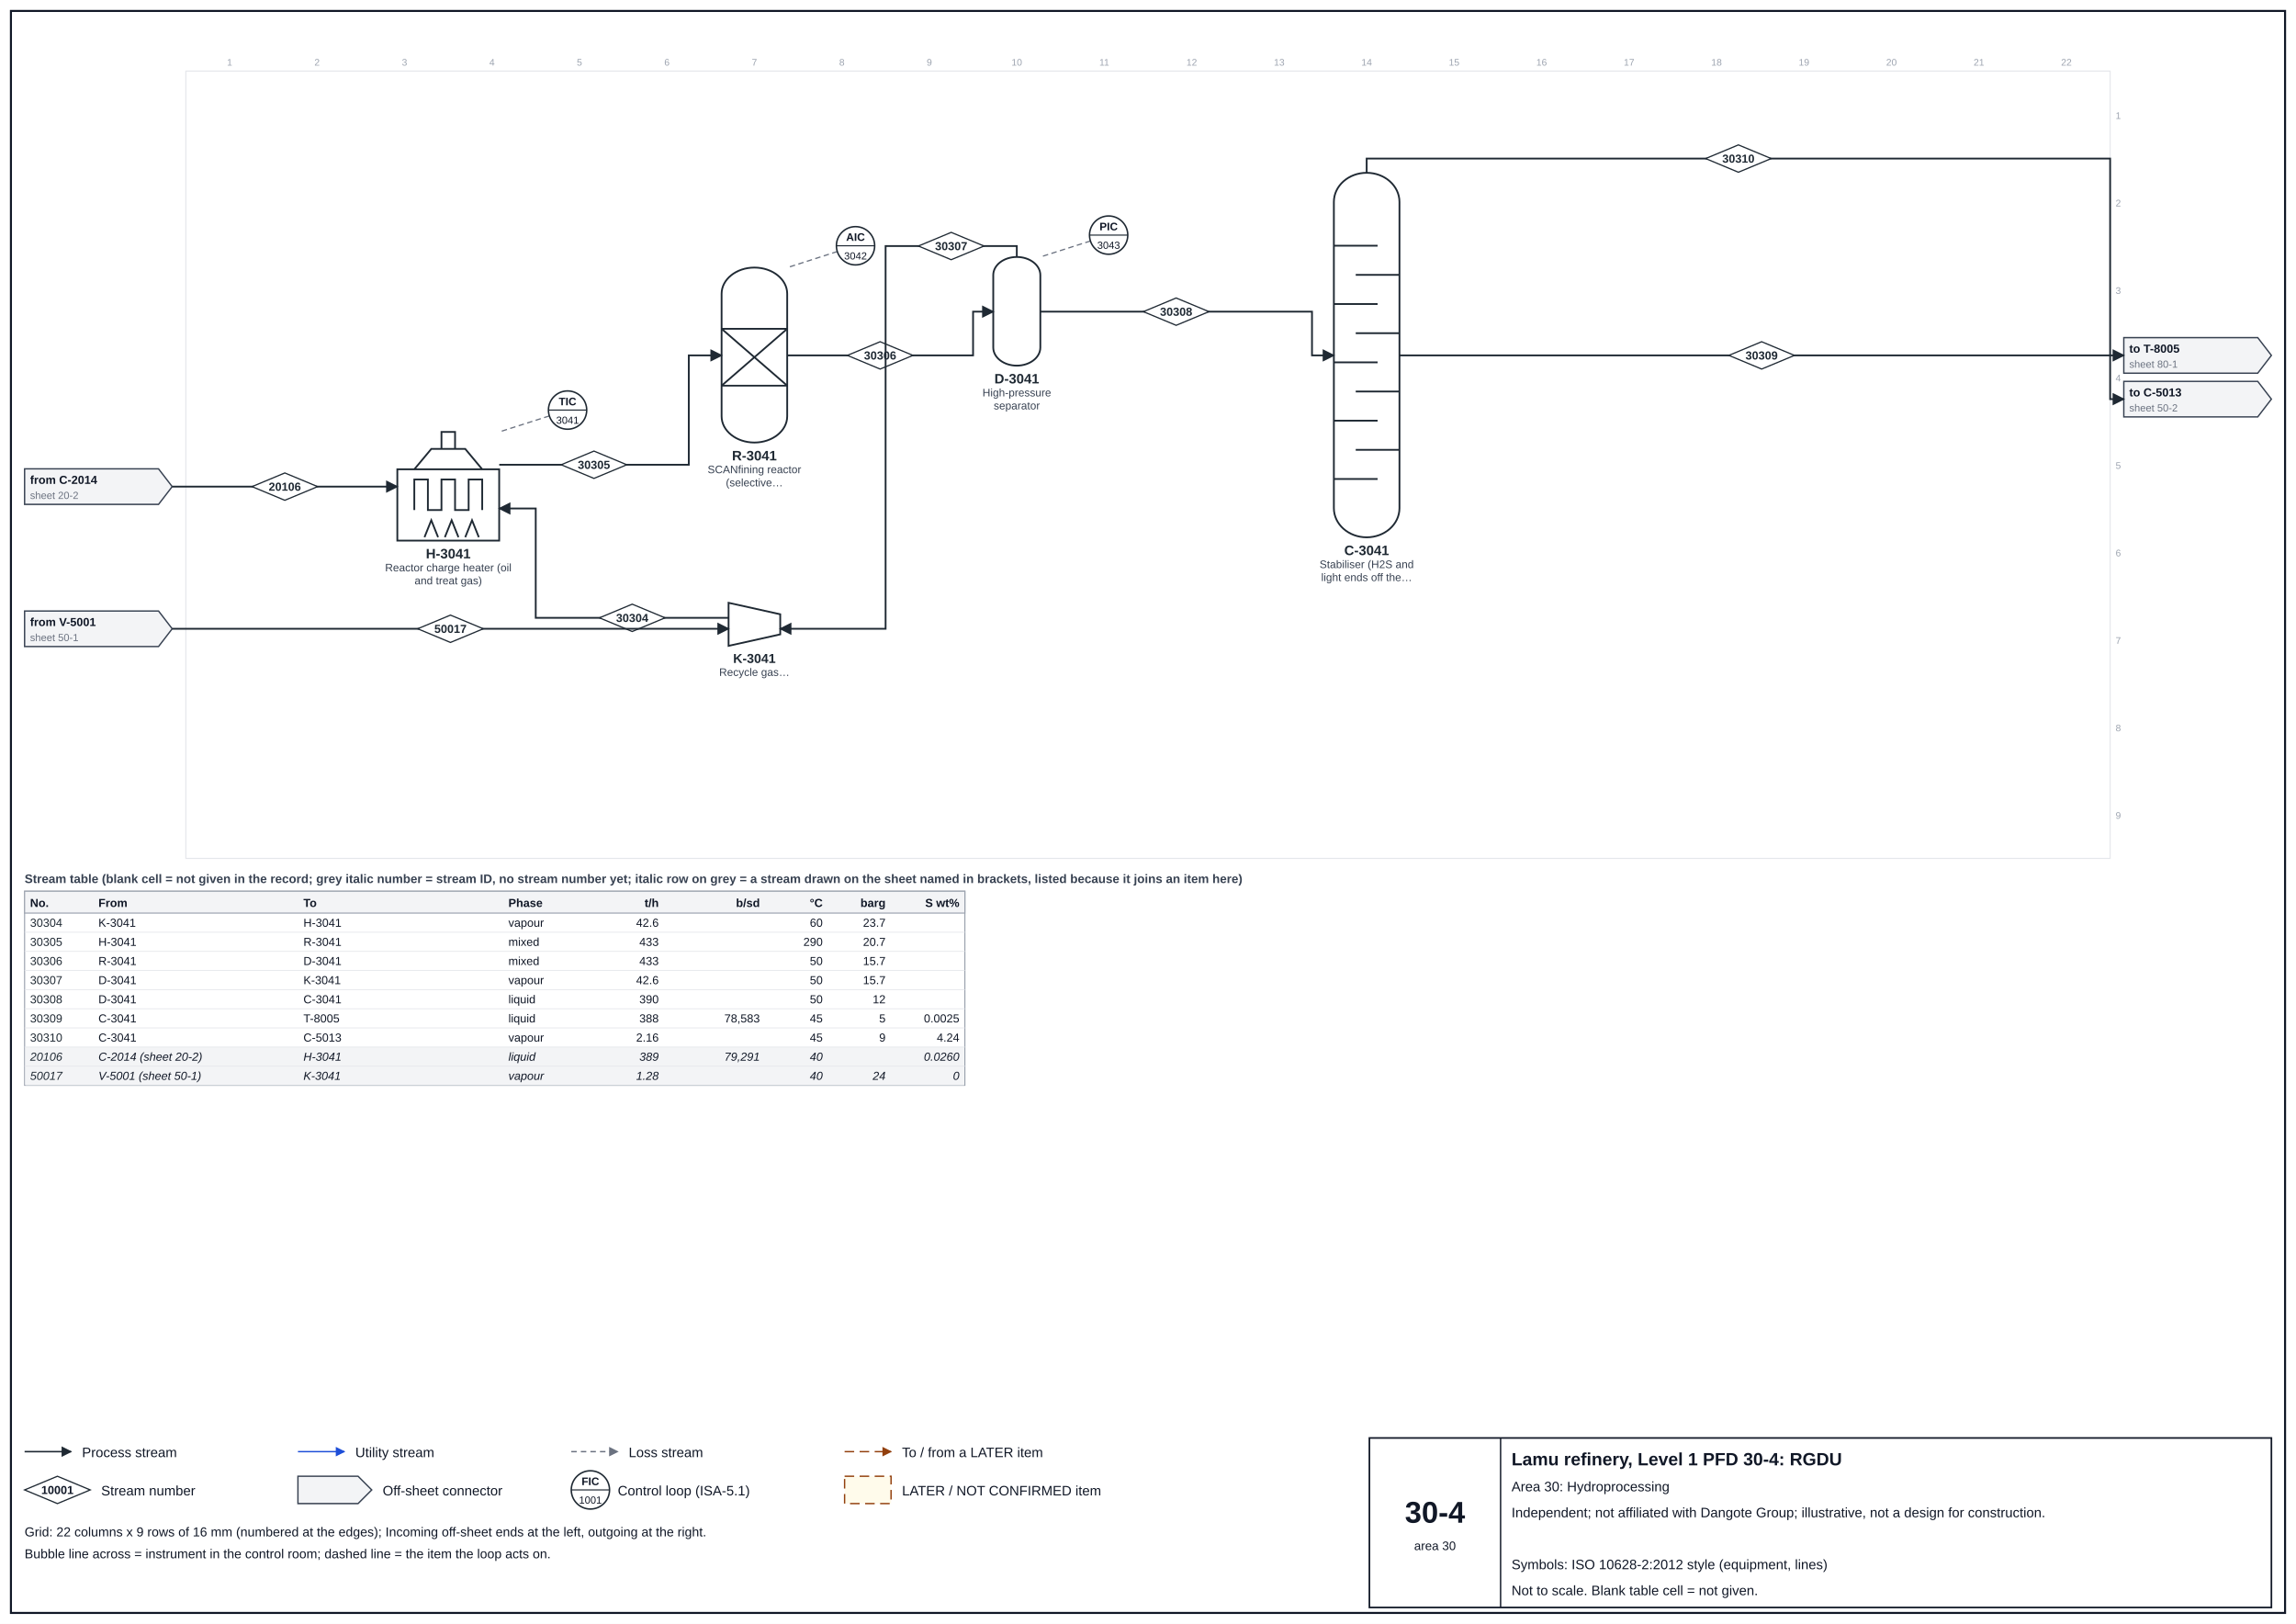
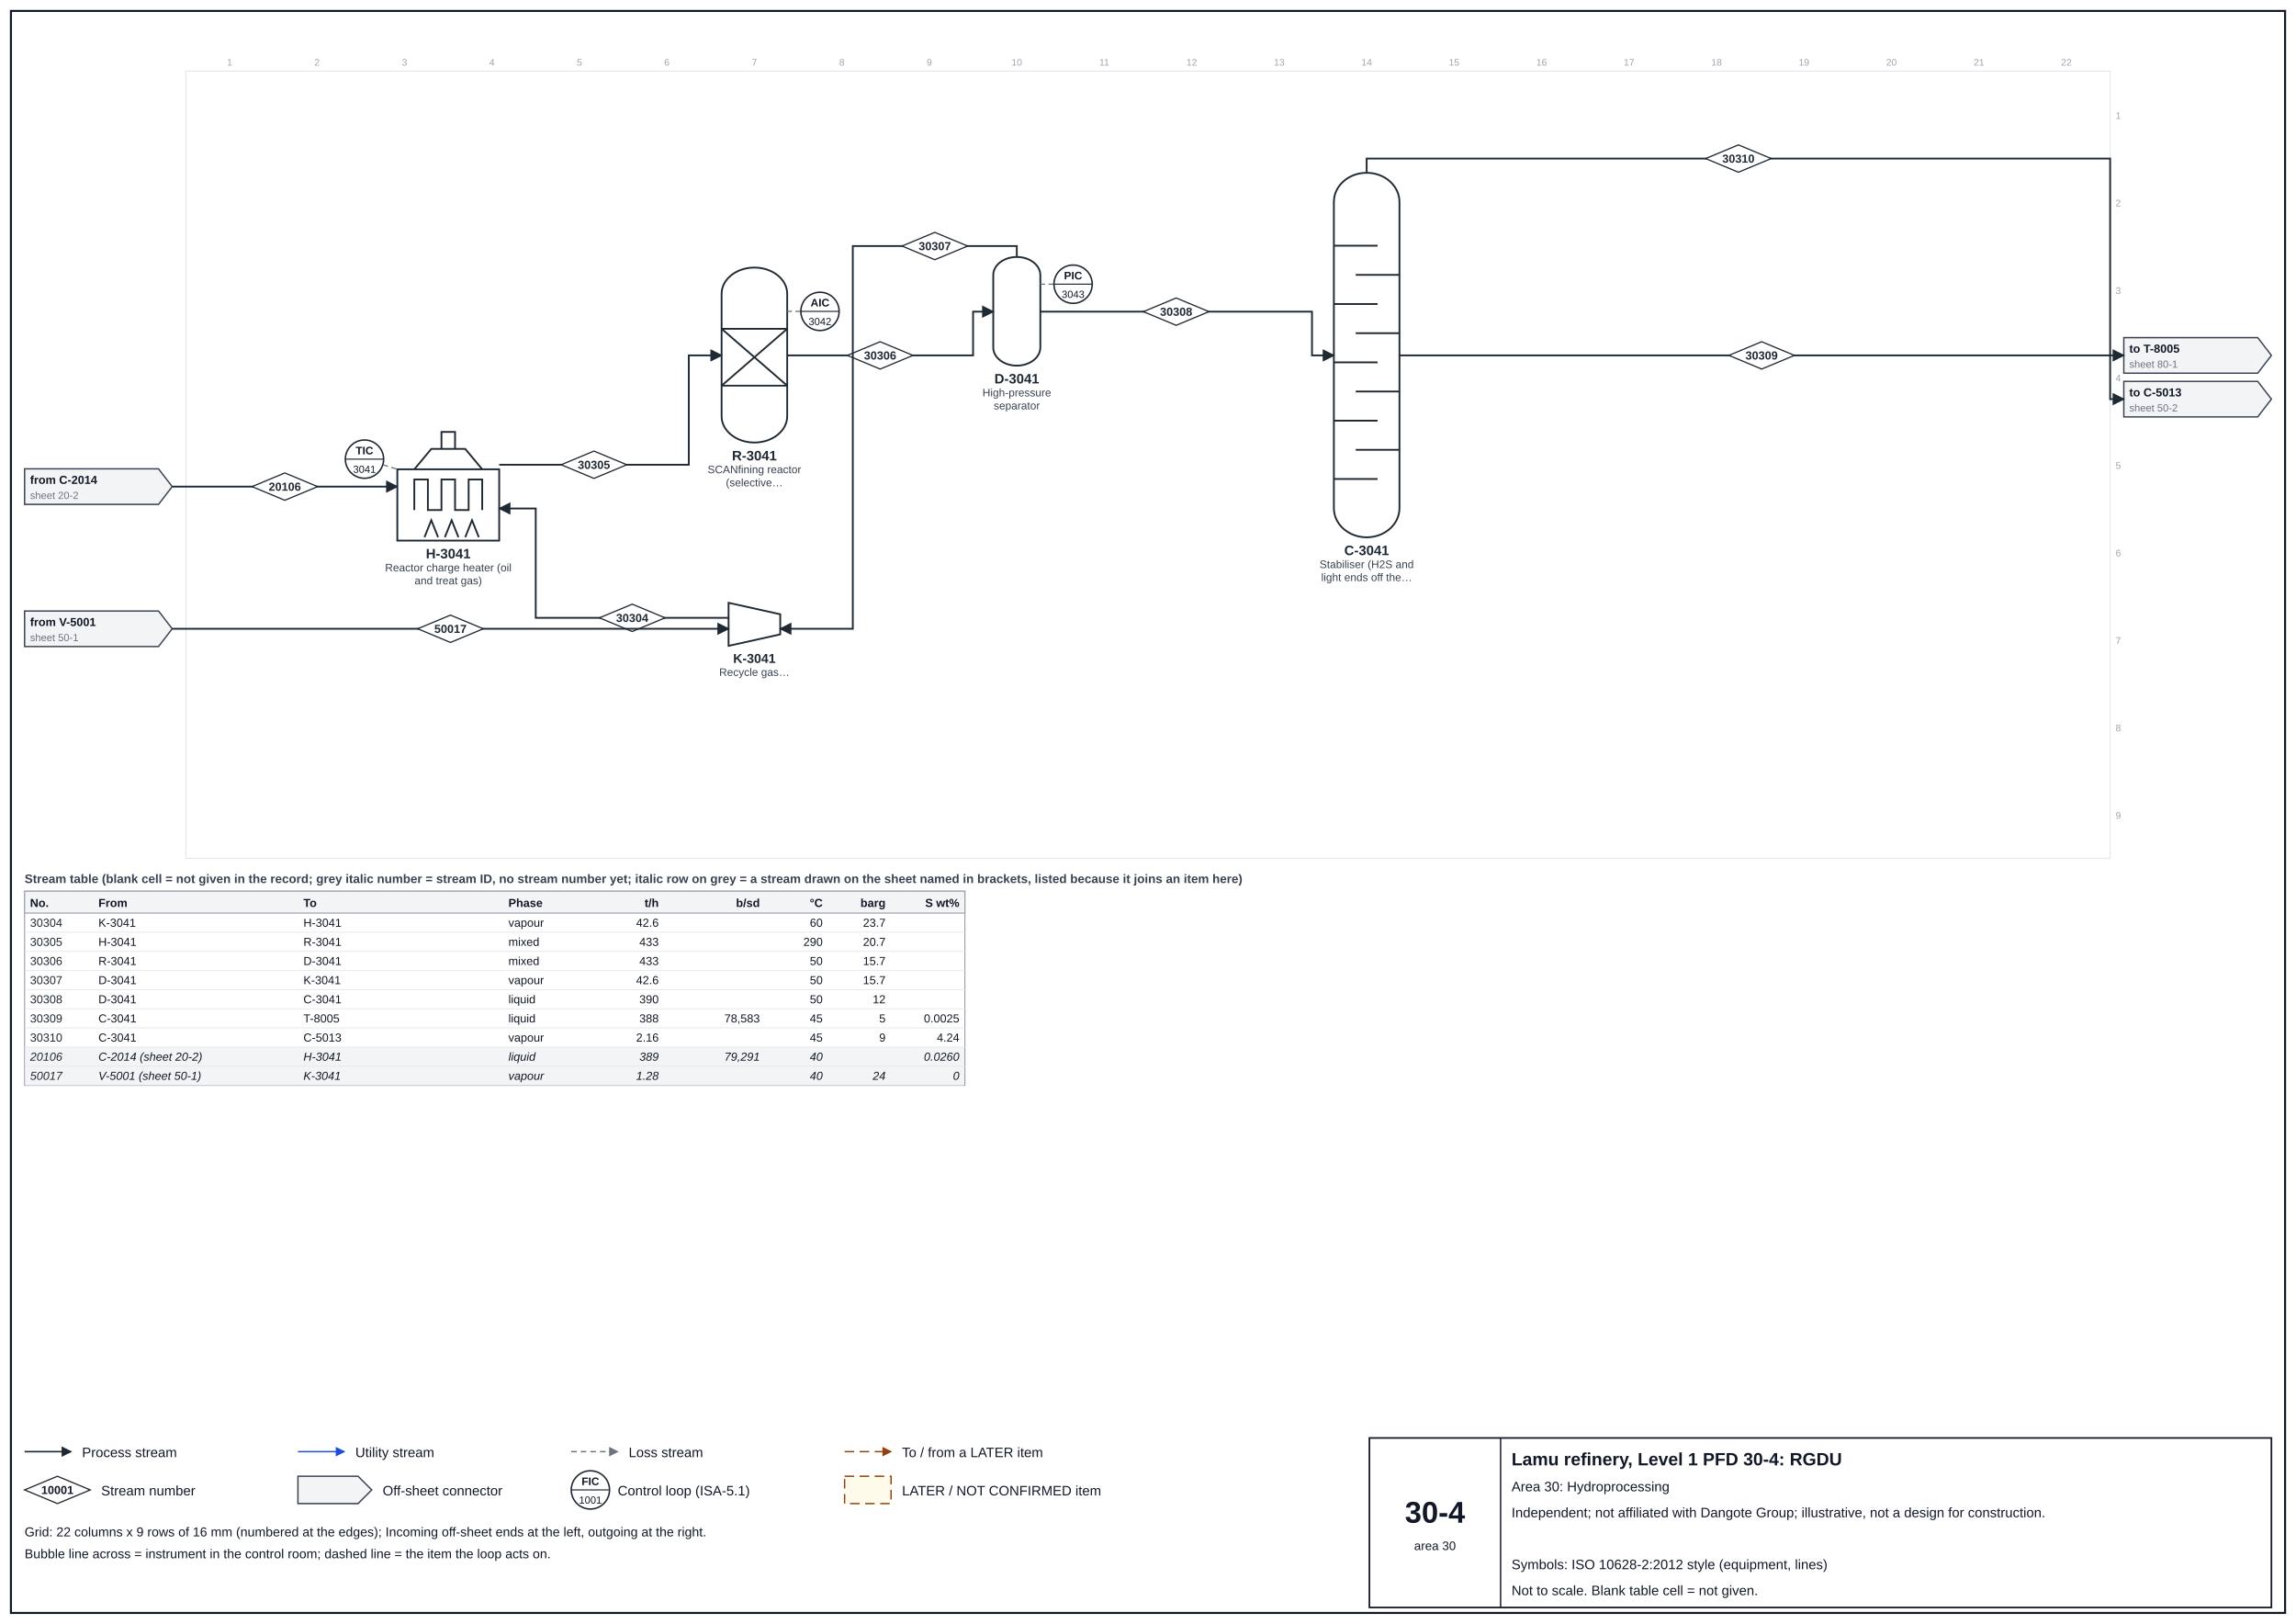
<svg xmlns="http://www.w3.org/2000/svg" width="420mm" height="297mm" viewBox="0 0 1680 1188" font-family="Arial, Helvetica, sans-serif">
  <defs>
    <marker id="arrow-stream_process" viewBox="0 0 10 10" refX="9" refY="5" markerWidth="7" markerHeight="7" orient="auto-start-reverse">
      <path d="M0,0 L10,5 L0,10 z" fill="#1f2933" />
    </marker>
    <marker id="arrow-stream_utility" viewBox="0 0 10 10" refX="9" refY="5" markerWidth="7" markerHeight="7" orient="auto-start-reverse">
      <path d="M0,0 L10,5 L0,10 z" fill="#1d4ed8" />
    </marker>
    <marker id="arrow-stream_loss" viewBox="0 0 10 10" refX="9" refY="5" markerWidth="7" markerHeight="7" orient="auto-start-reverse">
      <path d="M0,0 L10,5 L0,10 z" fill="#6b7280" />
    </marker>
    <marker id="arrow-stream_later" viewBox="0 0 10 10" refX="9" refY="5" markerWidth="7" markerHeight="7" orient="auto-start-reverse">
      <path d="M0,0 L10,5 L0,10 z" fill="#92400e" />
    </marker>
  </defs>
  <rect x="0" y="0" width="1680" height="1188" fill="#ffffff" />
  <rect x="8" y="8" width="1664" height="1172" fill="none" stroke="#111827" stroke-width="1.5" />
  <rect x="136" y="52" width="1408" height="576" fill="none" stroke="#e5e7eb" stroke-width="0.8" />
  <text x="168.0" y="48.0" font-size="7" text-anchor="middle" font-weight="normal" fill="#9ca3af">1</text>
  <text x="232.0" y="48.0" font-size="7" text-anchor="middle" font-weight="normal" fill="#9ca3af">2</text>
  <text x="296.0" y="48.0" font-size="7" text-anchor="middle" font-weight="normal" fill="#9ca3af">3</text>
  <text x="360.0" y="48.0" font-size="7" text-anchor="middle" font-weight="normal" fill="#9ca3af">4</text>
  <text x="424.0" y="48.0" font-size="7" text-anchor="middle" font-weight="normal" fill="#9ca3af">5</text>
  <text x="488.0" y="48.0" font-size="7" text-anchor="middle" font-weight="normal" fill="#9ca3af">6</text>
  <text x="552.0" y="48.0" font-size="7" text-anchor="middle" font-weight="normal" fill="#9ca3af">7</text>
  <text x="616.0" y="48.0" font-size="7" text-anchor="middle" font-weight="normal" fill="#9ca3af">8</text>
  <text x="680.0" y="48.0" font-size="7" text-anchor="middle" font-weight="normal" fill="#9ca3af">9</text>
  <text x="744.0" y="48.0" font-size="7" text-anchor="middle" font-weight="normal" fill="#9ca3af">10</text>
  <text x="808.0" y="48.0" font-size="7" text-anchor="middle" font-weight="normal" fill="#9ca3af">11</text>
  <text x="872.0" y="48.0" font-size="7" text-anchor="middle" font-weight="normal" fill="#9ca3af">12</text>
  <text x="936.0" y="48.0" font-size="7" text-anchor="middle" font-weight="normal" fill="#9ca3af">13</text>
  <text x="1000.0" y="48.0" font-size="7" text-anchor="middle" font-weight="normal" fill="#9ca3af">14</text>
  <text x="1064.0" y="48.0" font-size="7" text-anchor="middle" font-weight="normal" fill="#9ca3af">15</text>
  <text x="1128.0" y="48.0" font-size="7" text-anchor="middle" font-weight="normal" fill="#9ca3af">16</text>
  <text x="1192.0" y="48.0" font-size="7" text-anchor="middle" font-weight="normal" fill="#9ca3af">17</text>
  <text x="1256.0" y="48.0" font-size="7" text-anchor="middle" font-weight="normal" fill="#9ca3af">18</text>
  <text x="1320.0" y="48.0" font-size="7" text-anchor="middle" font-weight="normal" fill="#9ca3af">19</text>
  <text x="1384.0" y="48.0" font-size="7" text-anchor="middle" font-weight="normal" fill="#9ca3af">20</text>
  <text x="1448.0" y="48.0" font-size="7" text-anchor="middle" font-weight="normal" fill="#9ca3af">21</text>
  <text x="1512.0" y="48.0" font-size="7" text-anchor="middle" font-weight="normal" fill="#9ca3af">22</text>
  <text x="1548.0" y="87.0" font-size="7" text-anchor="start" font-weight="normal" fill="#9ca3af">1</text>
  <text x="1548.0" y="151.0" font-size="7" text-anchor="start" font-weight="normal" fill="#9ca3af">2</text>
  <text x="1548.0" y="215.0" font-size="7" text-anchor="start" font-weight="normal" fill="#9ca3af">3</text>
  <text x="1548.0" y="279.0" font-size="7" text-anchor="start" font-weight="normal" fill="#9ca3af">4</text>
  <text x="1548.0" y="343.0" font-size="7" text-anchor="start" font-weight="normal" fill="#9ca3af">5</text>
  <text x="1548.0" y="407.0" font-size="7" text-anchor="start" font-weight="normal" fill="#9ca3af">6</text>
  <text x="1548.0" y="471.0" font-size="7" text-anchor="start" font-weight="normal" fill="#9ca3af">7</text>
  <text x="1548.0" y="535.0" font-size="7" text-anchor="start" font-weight="normal" fill="#9ca3af">8</text>
  <text x="1548.0" y="599.0" font-size="7" text-anchor="start" font-weight="normal" fill="#9ca3af">9</text>
  <g class="equipment" id="EQ-LAMU-RGDU-001" data-body="533.1 441.0 37.8 31.5">
    <g transform="translate(533.10,441.00) scale(1.05)" fill="none" stroke="#1f2933" stroke-width="1.238">
      <path d="M0,0 L36,8 V22 L0,30 Z" fill="#ffffff" />
    </g>
    <text x="552.0" y="485.0" font-size="9.5" text-anchor="middle" font-weight="bold" fill="#1f2933">K-3041</text>
    <text x="552.0" y="494.5" font-size="8" text-anchor="middle" font-weight="normal" fill="#374151">Recycle gas…</text>
  </g>
  <g class="equipment" id="EQ-LAMU-RGDU-002" data-body="290.7 316.0 74.5 79.5">
    <g transform="translate(290.73,316.00) scale(1.2422)" fill="none" stroke="#1f2933" stroke-width="1.047">
      <path d="M0,22 H60 V64 H0 Z" fill="#ffffff" />
      <path d="M10,22 L20,10 H40 L50,22 M26,10 V0 H34 V10" />
      <path d="M10,46 V28 H18 V46 H26 V28 H34 V46 H42 V28 H50 V46" />
      <path d="M16,62 L20,52 L24,62 M28,62 L32,52 L36,62 M40,62 L44,52 L48,62" />
    </g>
    <text x="328.0" y="408.5" font-size="10" text-anchor="middle" font-weight="bold" fill="#1f2933">H-3041</text>
    <text x="328.0" y="418.0" font-size="8" text-anchor="middle" font-weight="normal" fill="#374151">Reactor charge heater (oil</text>
    <text x="328.0" y="427.5" font-size="8" text-anchor="middle" font-weight="normal" fill="#374151">and treat gas)</text>
  </g>
  <g class="equipment" id="EQ-LAMU-RGDU-003" data-body="528.0 195.8 48.0 128.0">
    <g transform="translate(528.00,195.75) scale(1.6)" fill="none" stroke="#1f2933" stroke-width="0.812">
      <path d="M0,12 A15,12 0 0 1 30,12 V68 A15,12 0 0 1 0,68 Z" fill="#ffffff" />
      <path d="M0,28 H30 M0,54 H30 M0,28 L30,54 M0,54 L30,28" />
    </g>
    <text x="552.0" y="336.8" font-size="10" text-anchor="middle" font-weight="bold" fill="#1f2933">R-3041</text>
    <text x="552.0" y="346.2" font-size="8" text-anchor="middle" font-weight="normal" fill="#374151">SCANfining reactor</text>
    <text x="552.0" y="355.8" font-size="8" text-anchor="middle" font-weight="normal" fill="#374151">(selective…</text>
  </g>
  <g class="equipment" id="EQ-LAMU-RGDU-004" data-body="726.8 188.0 34.4 79.5">
    <g transform="translate(726.77,188.00) scale(1.325)" fill="none" stroke="#1f2933" stroke-width="0.981">
      <path d="M0,10 A13,10 0 0 1 26,10 V50 A13,10 0 0 1 0,50 Z" fill="#ffffff" />
    </g>
    <text x="744.0" y="280.5" font-size="10" text-anchor="middle" font-weight="bold" fill="#1f2933">D-3041</text>
    <text x="744.0" y="290.0" font-size="8" text-anchor="middle" font-weight="normal" fill="#374151">High-pressure</text>
    <text x="744.0" y="299.5" font-size="8" text-anchor="middle" font-weight="normal" fill="#374151">separator</text>
  </g>
  <g class="equipment" id="EQ-LAMU-RGDU-005" data-body="976.0 126.4 48.0 266.7">
    <g transform="translate(976.00,126.42) scale(2.6667)" fill="none" stroke="#1f2933" stroke-width="0.488">
      <path d="M0,8 A9,8 0 0 1 18,8 V92 A9,8 0 0 1 0,92 Z" fill="#ffffff" />
      <path d="M0,20 H12 M6,28 H18 M0,36 H12 M6,44 H18 M0,52 H12 M6,60 H18 M0,68 H12 M6,76 H18 M0,84 H12" />
    </g>
    <text x="1000.0" y="406.1" font-size="10" text-anchor="middle" font-weight="bold" fill="#1f2933">C-3041</text>
    <text x="1000.0" y="415.6" font-size="8" text-anchor="middle" font-weight="normal" fill="#374151">Stabiliser (H2S and</text>
    <text x="1000.0" y="425.1" font-size="8" text-anchor="middle" font-weight="normal" fill="#374151">light ends off the…</text>
  </g>
  <g class="off-sheet" data-sheet="80-1">
    <polygon points="1554,247.0 1652,247.0 1662,260 1652,273.0 1554,273.0" fill="#f3f4f6" stroke="#374151" stroke-width="1.0" />
    <text x="1558.0" y="258.0" font-size="8.5" text-anchor="start" font-weight="bold" fill="#111827">to T-8005</text>
    <text x="1558.0" y="269.0" font-size="7.5" text-anchor="start" font-weight="normal" fill="#6b7280">sheet 80-1</text>
  </g>
  <g class="off-sheet" data-sheet="50-2">
    <polygon points="1554,279.0 1652,279.0 1662,292 1652,305.0 1554,305.0" fill="#f3f4f6" stroke="#374151" stroke-width="1.0" />
    <text x="1558.0" y="290.0" font-size="8.5" text-anchor="start" font-weight="bold" fill="#111827">to C-5013</text>
    <text x="1558.0" y="301.0" font-size="7.5" text-anchor="start" font-weight="normal" fill="#6b7280">sheet 50-2</text>
  </g>
  <g class="off-sheet" data-sheet="20-2">
    <polygon points="18,343.0 116,343.0 126,356 116,369.0 18,369.0" fill="#f3f4f6" stroke="#374151" stroke-width="1.0" />
    <text x="22.0" y="354.0" font-size="8.5" text-anchor="start" font-weight="bold" fill="#111827">from C-2014</text>
    <text x="22.0" y="365.0" font-size="7.5" text-anchor="start" font-weight="normal" fill="#6b7280">sheet 20-2</text>
  </g>
  <g class="off-sheet" data-sheet="50-1">
    <polygon points="18,447.0 116,447.0 126,460 116,473.0 18,473.0" fill="#f3f4f6" stroke="#374151" stroke-width="1.0" />
    <text x="22.0" y="458.0" font-size="8.5" text-anchor="start" font-weight="bold" fill="#111827">from V-5001</text>
    <text x="22.0" y="469.0" font-size="7.5" text-anchor="start" font-weight="normal" fill="#6b7280">sheet 50-1</text>
  </g>
  <path class="stream" data-id="ST-LAMU-30-115" d="M533.1,452.0 L392.0,452.0 L392.0,372.0 L365.3,372.0" fill="none" stroke="#1f2933" stroke-width="1.3" marker-end="url(#arrow-stream_process)" />
  <polygon class="stream-number" points="438.6,452.0 462.6,442.0 486.6,452.0 462.6,462.0" fill="#ffffff" stroke="#1f2933" stroke-width="0.9" />
  <text x="462.6" y="455.0" font-size="8.5" text-anchor="middle" font-weight="bold" fill="#1f2933">30304</text>
  <path class="stream" data-id="ST-LAMU-30-116" d="M365.3,340.0 L504.0,340.0 L504.0,260.0 L528.0,260.0" fill="none" stroke="#1f2933" stroke-width="1.3" marker-end="url(#arrow-stream_process)" />
  <polygon class="stream-number" points="410.6,340.0 434.6,330.0 458.6,340.0 434.6,350.0" fill="#ffffff" stroke="#1f2933" stroke-width="0.9" />
  <text x="434.6" y="343.0" font-size="8.5" text-anchor="middle" font-weight="bold" fill="#1f2933">30305</text>
  <path class="stream" data-id="ST-LAMU-30-117" d="M576.0,260.0 L712.0,260.0 L712.0,228.0 L726.8,228.0" fill="none" stroke="#1f2933" stroke-width="1.3" marker-end="url(#arrow-stream_process)" />
  <polygon class="stream-number" points="620.0,260.0 644.0,250.0 668.0,260.0 644.0,270.0" fill="#ffffff" stroke="#1f2933" stroke-width="0.9" />
  <text x="644.0" y="263.0" font-size="8.5" text-anchor="middle" font-weight="bold" fill="#1f2933">30306</text>
-   <path class="stream" data-id="ST-LAMU-30-118" d="M744.0,188.0 L744.0,180.0 L648.0,180.0 L648.0,460.0 L570.9,460.0" fill="none" stroke="#1f2933" stroke-width="1.3" marker-end="url(#arrow-stream_process)" />
-   <polygon class="stream-number" points="672.0,180.0 696.0,170.0 720.0,180.0 696.0,190.0" fill="#ffffff" stroke="#1f2933" stroke-width="0.9" />
-   <text x="696.0" y="183.0" font-size="8.5" text-anchor="middle" font-weight="bold" fill="#1f2933">30307</text>
+   <path class="stream" data-id="ST-LAMU-30-118" d="M744.0,188.0 L744.0,180.0 L624.0,180.0 L624.0,460.0 L570.9,460.0" fill="none" stroke="#1f2933" stroke-width="1.3" marker-end="url(#arrow-stream_process)" />
+   <polygon class="stream-number" points="660.0,180.0 684.0,170.0 708.0,180.0 684.0,190.0" fill="#ffffff" stroke="#1f2933" stroke-width="0.9" />
+   <text x="684.0" y="183.0" font-size="8.5" text-anchor="middle" font-weight="bold" fill="#1f2933">30307</text>
  <path class="stream" data-id="ST-LAMU-30-119" d="M761.2,228.0 L960.0,228.0 L960.0,260.0 L976.0,260.0" fill="none" stroke="#1f2933" stroke-width="1.3" marker-end="url(#arrow-stream_process)" />
  <polygon class="stream-number" points="836.6,228.0 860.6,218.0 884.6,228.0 860.6,238.0" fill="#ffffff" stroke="#1f2933" stroke-width="0.9" />
  <text x="860.6" y="231.0" font-size="8.5" text-anchor="middle" font-weight="bold" fill="#1f2933">30308</text>
  <path class="stream" data-id="ST-LAMU-30-092" d="M1024.0,260.0 L1554.0,260.0" fill="none" stroke="#1f2933" stroke-width="1.3" marker-end="url(#arrow-stream_process)" />
  <polygon class="stream-number" points="1265.0,260.0 1289.0,250.0 1313.0,260.0 1289.0,270.0" fill="#ffffff" stroke="#1f2933" stroke-width="0.9" />
  <text x="1289.0" y="263.0" font-size="8.5" text-anchor="middle" font-weight="bold" fill="#1f2933">30309</text>
  <path class="stream" data-id="ST-LAMU-30-091" d="M1000.0,126.4 L1000.0,116.0 L1544.0,116.0 L1544.0,292.0 L1554.0,292.0" fill="none" stroke="#1f2933" stroke-width="1.3" marker-end="url(#arrow-stream_process)" />
  <polygon class="stream-number" points="1248.0,116.0 1272.0,106.0 1296.0,116.0 1272.0,126.0" fill="#ffffff" stroke="#1f2933" stroke-width="0.9" />
  <text x="1272.0" y="119.0" font-size="8.5" text-anchor="middle" font-weight="bold" fill="#1f2933">30310</text>
  <path class="stream" data-id="ST-LAMU-20A-131" d="M126.0,356.0 L290.7,356.0" data-sheet="20-2" fill="none" stroke="#1f2933" stroke-width="1.3" marker-end="url(#arrow-stream_process)" />
  <polygon class="stream-number" points="184.4,356.0 208.4,346.0 232.4,356.0 208.4,366.0" fill="#ffffff" stroke="#1f2933" stroke-width="0.9" />
  <text x="208.4" y="359.0" font-size="8.5" text-anchor="middle" font-weight="bold" fill="#1f2933">20106</text>
  <path class="stream" data-id="ST-LAMU-50-105" d="M126.0,460.0 L533.1,460.0" data-sheet="50-1" fill="none" stroke="#1f2933" stroke-width="1.3" marker-end="url(#arrow-stream_process)" />
  <polygon class="stream-number" points="305.6,460.0 329.6,450.0 353.6,460.0 329.6,470.0" fill="#ffffff" stroke="#1f2933" stroke-width="0.9" />
  <text x="329.6" y="463.0" font-size="8.5" text-anchor="middle" font-weight="bold" fill="#1f2933">50017</text>
  <g class="loop" id="LP-LAMU-RGDU-001">
-     <line x1="401.9" y1="304.3" x2="365.3" y2="316.0" stroke="#6b7280" stroke-width="0.9" stroke-dasharray="4 2.5" />
-     <circle cx="415.3" cy="300.0" r="14" fill="#ffffff" stroke="#1f2933" stroke-width="1.1" />
-     <line x1="401.3" y1="300.0" x2="429.3" y2="300.0" stroke="#1f2933" stroke-width="0.8" />
-     <text x="415.3" y="296.5" font-size="8" text-anchor="middle" font-weight="bold" fill="#111827">TIC</text>
-     <text x="415.3" y="310.0" font-size="7.5" text-anchor="middle" font-weight="normal" fill="#111827">3041</text>
+     <line x1="280.1" y1="340.0" x2="290.7" y2="343.3" stroke="#6b7280" stroke-width="0.9" stroke-dasharray="4 2.5" />
+     <circle cx="266.7" cy="335.9" r="14" fill="#ffffff" stroke="#1f2933" stroke-width="1.1" />
+     <line x1="252.7" y1="335.9" x2="280.7" y2="335.9" stroke="#1f2933" stroke-width="0.8" />
+     <text x="266.7" y="332.4" font-size="8" text-anchor="middle" font-weight="bold" fill="#111827">TIC</text>
+     <text x="266.7" y="345.9" font-size="7.5" text-anchor="middle" font-weight="normal" fill="#111827">3041</text>
  </g>
  <g class="loop" id="LP-LAMU-RGDU-002">
-     <line x1="612.7" y1="184.0" x2="576.0" y2="195.8" stroke="#6b7280" stroke-width="0.9" stroke-dasharray="4 2.5" />
-     <circle cx="626.0" cy="179.8" r="14" fill="#ffffff" stroke="#1f2933" stroke-width="1.1" />
-     <line x1="612.0" y1="179.8" x2="640.0" y2="179.8" stroke="#1f2933" stroke-width="0.8" />
-     <text x="626.0" y="176.2" font-size="8" text-anchor="middle" font-weight="bold" fill="#111827">AIC</text>
-     <text x="626.0" y="189.8" font-size="7.5" text-anchor="middle" font-weight="normal" fill="#111827">3042</text>
+     <line x1="586.0" y1="227.8" x2="576.0" y2="227.8" stroke="#6b7280" stroke-width="0.9" stroke-dasharray="4 2.5" />
+     <circle cx="600.0" cy="227.8" r="14" fill="#ffffff" stroke="#1f2933" stroke-width="1.1" />
+     <line x1="586.0" y1="227.8" x2="614.0" y2="227.8" stroke="#1f2933" stroke-width="0.8" />
+     <text x="600.0" y="224.2" font-size="8" text-anchor="middle" font-weight="bold" fill="#111827">AIC</text>
+     <text x="600.0" y="237.8" font-size="7.5" text-anchor="middle" font-weight="normal" fill="#111827">3042</text>
  </g>
  <g class="loop" id="LP-LAMU-RGDU-003">
-     <line x1="797.9" y1="176.3" x2="761.2" y2="188.0" stroke="#6b7280" stroke-width="0.9" stroke-dasharray="4 2.5" />
-     <circle cx="811.2" cy="172.0" r="14" fill="#ffffff" stroke="#1f2933" stroke-width="1.1" />
-     <line x1="797.2" y1="172.0" x2="825.2" y2="172.0" stroke="#1f2933" stroke-width="0.8" />
-     <text x="811.2" y="168.5" font-size="8" text-anchor="middle" font-weight="bold" fill="#111827">PIC</text>
-     <text x="811.2" y="182.0" font-size="7.5" text-anchor="middle" font-weight="normal" fill="#111827">3043</text>
+     <line x1="771.2" y1="207.9" x2="761.2" y2="207.9" stroke="#6b7280" stroke-width="0.9" stroke-dasharray="4 2.5" />
+     <circle cx="785.2" cy="207.9" r="14" fill="#ffffff" stroke="#1f2933" stroke-width="1.1" />
+     <line x1="771.2" y1="207.9" x2="799.2" y2="207.9" stroke="#1f2933" stroke-width="0.8" />
+     <text x="785.2" y="204.4" font-size="8" text-anchor="middle" font-weight="bold" fill="#111827">PIC</text>
+     <text x="785.2" y="217.9" font-size="7.5" text-anchor="middle" font-weight="normal" fill="#111827">3043</text>
  </g>
  <text x="18.0" y="646.0" font-size="9" text-anchor="start" font-weight="bold" fill="#374151">Stream table (blank cell = not given in the record; grey italic number = stream ID, no stream number yet; italic row on grey = a stream drawn on the sheet named in brackets, listed because it joins an item here)</text>
  <rect x="18" y="652" width="688" height="142" fill="none" stroke="#9ca3af" stroke-width="0.8" />
  <rect x="18" y="652" width="688" height="16" fill="#f3f4f6" stroke="#9ca3af" stroke-width="0.8" />
  <rect class="drawn-elsewhere" data-id="ST-LAMU-20A-131" x="18.5" y="766" width="687" height="14" fill="#f3f4f6" stroke="none" />
  <rect class="drawn-elsewhere" data-id="ST-LAMU-50-105" x="18.5" y="780" width="687" height="14" fill="#f3f4f6" stroke="none" />
  <text x="22.0" y="663.5" font-size="8.5" text-anchor="start" font-weight="bold" fill="#111827">No.</text>
  <text x="22.0" y="678.0" font-size="8.5" text-anchor="start" font-weight="normal" fill="#1f2933">30304</text>
  <text x="22.0" y="692.0" font-size="8.5" text-anchor="start" font-weight="normal" fill="#1f2933">30305</text>
  <text x="22.0" y="706.0" font-size="8.5" text-anchor="start" font-weight="normal" fill="#1f2933">30306</text>
  <text x="22.0" y="720.0" font-size="8.5" text-anchor="start" font-weight="normal" fill="#1f2933">30307</text>
  <text x="22.0" y="734.0" font-size="8.5" text-anchor="start" font-weight="normal" fill="#1f2933">30308</text>
  <text x="22.0" y="748.0" font-size="8.5" text-anchor="start" font-weight="normal" fill="#1f2933">30309</text>
  <text x="22.0" y="762.0" font-size="8.5" text-anchor="start" font-weight="normal" fill="#1f2933">30310</text>
  <text font-style="italic" x="22.0" y="776.0" font-size="8.5" text-anchor="start" font-weight="normal" fill="#1f2933">20106</text>
  <text font-style="italic" x="22.0" y="790.0" font-size="8.5" text-anchor="start" font-weight="normal" fill="#1f2933">50017</text>
  <text x="72.0" y="663.5" font-size="8.5" text-anchor="start" font-weight="bold" fill="#111827">From</text>
  <text x="72.0" y="678.0" font-size="8.5" text-anchor="start" font-weight="normal" fill="#111827">K-3041</text>
  <text x="72.0" y="692.0" font-size="8.5" text-anchor="start" font-weight="normal" fill="#111827">H-3041</text>
  <text x="72.0" y="706.0" font-size="8.5" text-anchor="start" font-weight="normal" fill="#111827">R-3041</text>
  <text x="72.0" y="720.0" font-size="8.5" text-anchor="start" font-weight="normal" fill="#111827">D-3041</text>
  <text x="72.0" y="734.0" font-size="8.5" text-anchor="start" font-weight="normal" fill="#111827">D-3041</text>
  <text x="72.0" y="748.0" font-size="8.5" text-anchor="start" font-weight="normal" fill="#111827">C-3041</text>
  <text x="72.0" y="762.0" font-size="8.5" text-anchor="start" font-weight="normal" fill="#111827">C-3041</text>
  <text font-style="italic" x="72.0" y="776.0" font-size="8.5" text-anchor="start" font-weight="normal" fill="#111827">C-2014 (sheet 20-2)</text>
  <text font-style="italic" x="72.0" y="790.0" font-size="8.5" text-anchor="start" font-weight="normal" fill="#111827">V-5001 (sheet 50-1)</text>
  <text x="222.0" y="663.5" font-size="8.5" text-anchor="start" font-weight="bold" fill="#111827">To</text>
  <text x="222.0" y="678.0" font-size="8.5" text-anchor="start" font-weight="normal" fill="#111827">H-3041</text>
  <text x="222.0" y="692.0" font-size="8.5" text-anchor="start" font-weight="normal" fill="#111827">R-3041</text>
  <text x="222.0" y="706.0" font-size="8.5" text-anchor="start" font-weight="normal" fill="#111827">D-3041</text>
  <text x="222.0" y="720.0" font-size="8.5" text-anchor="start" font-weight="normal" fill="#111827">K-3041</text>
  <text x="222.0" y="734.0" font-size="8.5" text-anchor="start" font-weight="normal" fill="#111827">C-3041</text>
  <text x="222.0" y="748.0" font-size="8.5" text-anchor="start" font-weight="normal" fill="#111827">T-8005</text>
  <text x="222.0" y="762.0" font-size="8.5" text-anchor="start" font-weight="normal" fill="#111827">C-5013</text>
  <text font-style="italic" x="222.0" y="776.0" font-size="8.5" text-anchor="start" font-weight="normal" fill="#111827">H-3041</text>
  <text font-style="italic" x="222.0" y="790.0" font-size="8.5" text-anchor="start" font-weight="normal" fill="#111827">K-3041</text>
  <text x="372.0" y="663.5" font-size="8.5" text-anchor="start" font-weight="bold" fill="#111827">Phase</text>
  <text x="372.0" y="678.0" font-size="8.5" text-anchor="start" font-weight="normal" fill="#111827">vapour</text>
  <text x="372.0" y="692.0" font-size="8.5" text-anchor="start" font-weight="normal" fill="#111827">mixed</text>
  <text x="372.0" y="706.0" font-size="8.5" text-anchor="start" font-weight="normal" fill="#111827">mixed</text>
  <text x="372.0" y="720.0" font-size="8.5" text-anchor="start" font-weight="normal" fill="#111827">vapour</text>
  <text x="372.0" y="734.0" font-size="8.5" text-anchor="start" font-weight="normal" fill="#111827">liquid</text>
  <text x="372.0" y="748.0" font-size="8.5" text-anchor="start" font-weight="normal" fill="#111827">liquid</text>
  <text x="372.0" y="762.0" font-size="8.5" text-anchor="start" font-weight="normal" fill="#111827">vapour</text>
  <text font-style="italic" x="372.0" y="776.0" font-size="8.5" text-anchor="start" font-weight="normal" fill="#111827">liquid</text>
  <text font-style="italic" x="372.0" y="790.0" font-size="8.5" text-anchor="start" font-weight="normal" fill="#111827">vapour</text>
  <text x="482.0" y="663.5" font-size="8.5" text-anchor="end" font-weight="bold" fill="#111827">t/h</text>
  <text x="482.0" y="678.0" font-size="8.5" text-anchor="end" font-weight="normal" fill="#111827">42.6</text>
  <text x="482.0" y="692.0" font-size="8.5" text-anchor="end" font-weight="normal" fill="#111827">433</text>
  <text x="482.0" y="706.0" font-size="8.5" text-anchor="end" font-weight="normal" fill="#111827">433</text>
  <text x="482.0" y="720.0" font-size="8.5" text-anchor="end" font-weight="normal" fill="#111827">42.6</text>
  <text x="482.0" y="734.0" font-size="8.5" text-anchor="end" font-weight="normal" fill="#111827">390</text>
  <text x="482.0" y="748.0" font-size="8.5" text-anchor="end" font-weight="normal" fill="#111827">388</text>
  <text x="482.0" y="762.0" font-size="8.5" text-anchor="end" font-weight="normal" fill="#111827">2.16</text>
  <text font-style="italic" x="482.0" y="776.0" font-size="8.5" text-anchor="end" font-weight="normal" fill="#111827">389</text>
  <text font-style="italic" x="482.0" y="790.0" font-size="8.5" text-anchor="end" font-weight="normal" fill="#111827">1.28</text>
  <text x="556.0" y="663.5" font-size="8.5" text-anchor="end" font-weight="bold" fill="#111827">b/sd</text>
  <text x="556.0" y="748.0" font-size="8.5" text-anchor="end" font-weight="normal" fill="#111827">78,583</text>
  <text font-style="italic" x="556.0" y="776.0" font-size="8.5" text-anchor="end" font-weight="normal" fill="#111827">79,291</text>
  <text x="602.0" y="663.5" font-size="8.5" text-anchor="end" font-weight="bold" fill="#111827">°C</text>
  <text x="602.0" y="678.0" font-size="8.5" text-anchor="end" font-weight="normal" fill="#111827">60</text>
  <text x="602.0" y="692.0" font-size="8.5" text-anchor="end" font-weight="normal" fill="#111827">290</text>
  <text x="602.0" y="706.0" font-size="8.5" text-anchor="end" font-weight="normal" fill="#111827">50</text>
  <text x="602.0" y="720.0" font-size="8.5" text-anchor="end" font-weight="normal" fill="#111827">50</text>
  <text x="602.0" y="734.0" font-size="8.5" text-anchor="end" font-weight="normal" fill="#111827">50</text>
  <text x="602.0" y="748.0" font-size="8.5" text-anchor="end" font-weight="normal" fill="#111827">45</text>
  <text x="602.0" y="762.0" font-size="8.5" text-anchor="end" font-weight="normal" fill="#111827">45</text>
  <text font-style="italic" x="602.0" y="776.0" font-size="8.5" text-anchor="end" font-weight="normal" fill="#111827">40</text>
  <text font-style="italic" x="602.0" y="790.0" font-size="8.5" text-anchor="end" font-weight="normal" fill="#111827">40</text>
  <text x="648.0" y="663.5" font-size="8.5" text-anchor="end" font-weight="bold" fill="#111827">barg</text>
  <text x="648.0" y="678.0" font-size="8.5" text-anchor="end" font-weight="normal" fill="#111827">23.7</text>
  <text x="648.0" y="692.0" font-size="8.5" text-anchor="end" font-weight="normal" fill="#111827">20.7</text>
  <text x="648.0" y="706.0" font-size="8.5" text-anchor="end" font-weight="normal" fill="#111827">15.7</text>
  <text x="648.0" y="720.0" font-size="8.5" text-anchor="end" font-weight="normal" fill="#111827">15.7</text>
  <text x="648.0" y="734.0" font-size="8.5" text-anchor="end" font-weight="normal" fill="#111827">12</text>
  <text x="648.0" y="748.0" font-size="8.5" text-anchor="end" font-weight="normal" fill="#111827">5</text>
  <text x="648.0" y="762.0" font-size="8.5" text-anchor="end" font-weight="normal" fill="#111827">9</text>
  <text font-style="italic" x="648.0" y="790.0" font-size="8.5" text-anchor="end" font-weight="normal" fill="#111827">24</text>
  <text x="702.0" y="663.5" font-size="8.5" text-anchor="end" font-weight="bold" fill="#111827">S wt%</text>
  <text x="702.0" y="748.0" font-size="8.5" text-anchor="end" font-weight="normal" fill="#111827">0.0025</text>
  <text x="702.0" y="762.0" font-size="8.5" text-anchor="end" font-weight="normal" fill="#111827">4.24</text>
  <text font-style="italic" x="702.0" y="776.0" font-size="8.5" text-anchor="end" font-weight="normal" fill="#111827">0.0260</text>
  <text font-style="italic" x="702.0" y="790.0" font-size="8.5" text-anchor="end" font-weight="normal" fill="#111827">0</text>
  <line x1="18" y1="682" x2="706" y2="682" stroke="#e5e7eb" stroke-width="0.6" />
  <line x1="18" y1="696" x2="706" y2="696" stroke="#e5e7eb" stroke-width="0.6" />
  <line x1="18" y1="710" x2="706" y2="710" stroke="#e5e7eb" stroke-width="0.6" />
  <line x1="18" y1="724" x2="706" y2="724" stroke="#e5e7eb" stroke-width="0.6" />
  <line x1="18" y1="738" x2="706" y2="738" stroke="#e5e7eb" stroke-width="0.6" />
  <line x1="18" y1="752" x2="706" y2="752" stroke="#e5e7eb" stroke-width="0.6" />
  <line x1="18" y1="766" x2="706" y2="766" stroke="#e5e7eb" stroke-width="0.6" />
  <line x1="18" y1="780" x2="706" y2="780" stroke="#e5e7eb" stroke-width="0.6" />
  <path d="M18,1062 H52" stroke="#1f2933" stroke-width="1.1" marker-end="url(#arrow-stream_process)" />
  <text x="60.0" y="1066.0" font-size="10" text-anchor="start" font-weight="normal" fill="#111827">Process stream</text>
  <path d="M218,1062 H252" stroke="#1d4ed8" stroke-width="1.0" marker-end="url(#arrow-stream_utility)" />
  <text x="260.0" y="1066.0" font-size="10" text-anchor="start" font-weight="normal" fill="#111827">Utility stream</text>
  <path d="M418,1062 H452" stroke="#6b7280" stroke-width="1.0" stroke-dasharray="4 3" marker-end="url(#arrow-stream_loss)" />
  <text x="460.0" y="1066.0" font-size="10" text-anchor="start" font-weight="normal" fill="#111827">Loss stream</text>
  <path d="M618,1062 H652" stroke="#92400e" stroke-width="1.0" stroke-dasharray="7 4" marker-end="url(#arrow-stream_later)" />
  <text x="660.0" y="1066.0" font-size="10" text-anchor="start" font-weight="normal" fill="#111827">To / from a LATER item</text>
  <polygon points="18,1090 42,1080 66,1090 42,1100" fill="#ffffff" stroke="#1f2933" stroke-width="0.9" />
  <text x="42.0" y="1093.0" font-size="8.5" text-anchor="middle" font-weight="bold" fill="#111827">10001</text>
  <text x="74.0" y="1094.0" font-size="10" text-anchor="start" font-weight="normal" fill="#111827">Stream number</text>
  <polygon points="218,1080 262,1080 272,1090 262,1100 218,1100" fill="#f3f4f6" stroke="#374151" stroke-width="1" />
  <text x="280.0" y="1094.0" font-size="10" text-anchor="start" font-weight="normal" fill="#111827">Off-sheet connector</text>
  <circle cx="432" cy="1090" r="14" fill="#ffffff" stroke="#1f2933" stroke-width="1.1" />
  <line x1="418" y1="1090" x2="446" y2="1090" stroke="#1f2933" stroke-width="0.8" />
  <text x="432.0" y="1086.5" font-size="8" text-anchor="middle" font-weight="bold" fill="#111827">FIC</text>
  <text x="432.0" y="1100.0" font-size="7.5" text-anchor="middle" font-weight="normal" fill="#111827">1001</text>
  <text x="452.0" y="1094.0" font-size="10" text-anchor="start" font-weight="normal" fill="#111827">Control loop (ISA-5.1)</text>
  <rect x="618" y="1080" width="34" height="20" fill="#fffbeb" stroke="#92400e" stroke-width="1" stroke-dasharray="7 4" />
  <text x="660.0" y="1094.0" font-size="10" text-anchor="start" font-weight="normal" fill="#111827">LATER / NOT CONFIRMED item</text>
  <text x="18.0" y="1124.0" font-size="9.5" text-anchor="start" font-weight="normal" fill="#111827">Grid: 22 columns x 9 rows of 16 mm (numbered at the edges); Incoming off-sheet ends at the left, outgoing at the right.</text>
  <text x="18.0" y="1140.0" font-size="9.5" text-anchor="start" font-weight="normal" fill="#111827">Bubble line across = instrument in the control room; dashed line = the item the loop acts on.</text>
  <rect x="1002" y="1052" width="660" height="124" fill="#ffffff" stroke="#111827" stroke-width="1.2" />
  <line x1="1098" y1="1052" x2="1098" y2="1176" stroke="#111827" />
  <text x="1050.0" y="1114.0" font-size="22" text-anchor="middle" font-weight="bold" fill="#111827">30-4</text>
  <text x="1050.0" y="1134.0" font-size="9" text-anchor="middle" font-weight="normal" fill="#111827">area 30</text>
  <text x="1106.0" y="1072.0" font-size="13" text-anchor="start" font-weight="bold" fill="#111827">Lamu refinery, Level 1 PFD 30-4: RGDU</text>
  <text x="1106.0" y="1091.0" font-size="10" text-anchor="start" font-weight="normal" fill="#111827">Area 30: Hydroprocessing</text>
  <text x="1106.0" y="1110.0" font-size="10" text-anchor="start" font-weight="normal" fill="#111827">Independent; not affiliated with Dangote Group; illustrative, not a design for construction.</text>
  <text x="1106.0" y="1148.0" font-size="10" text-anchor="start" font-weight="normal" fill="#111827">Symbols: ISO 10628-2:2012 style (equipment, lines)</text>
  <text x="1106.0" y="1167.0" font-size="10" text-anchor="start" font-weight="normal" fill="#111827">Not to scale. Blank table cell = not given.</text>
</svg>
